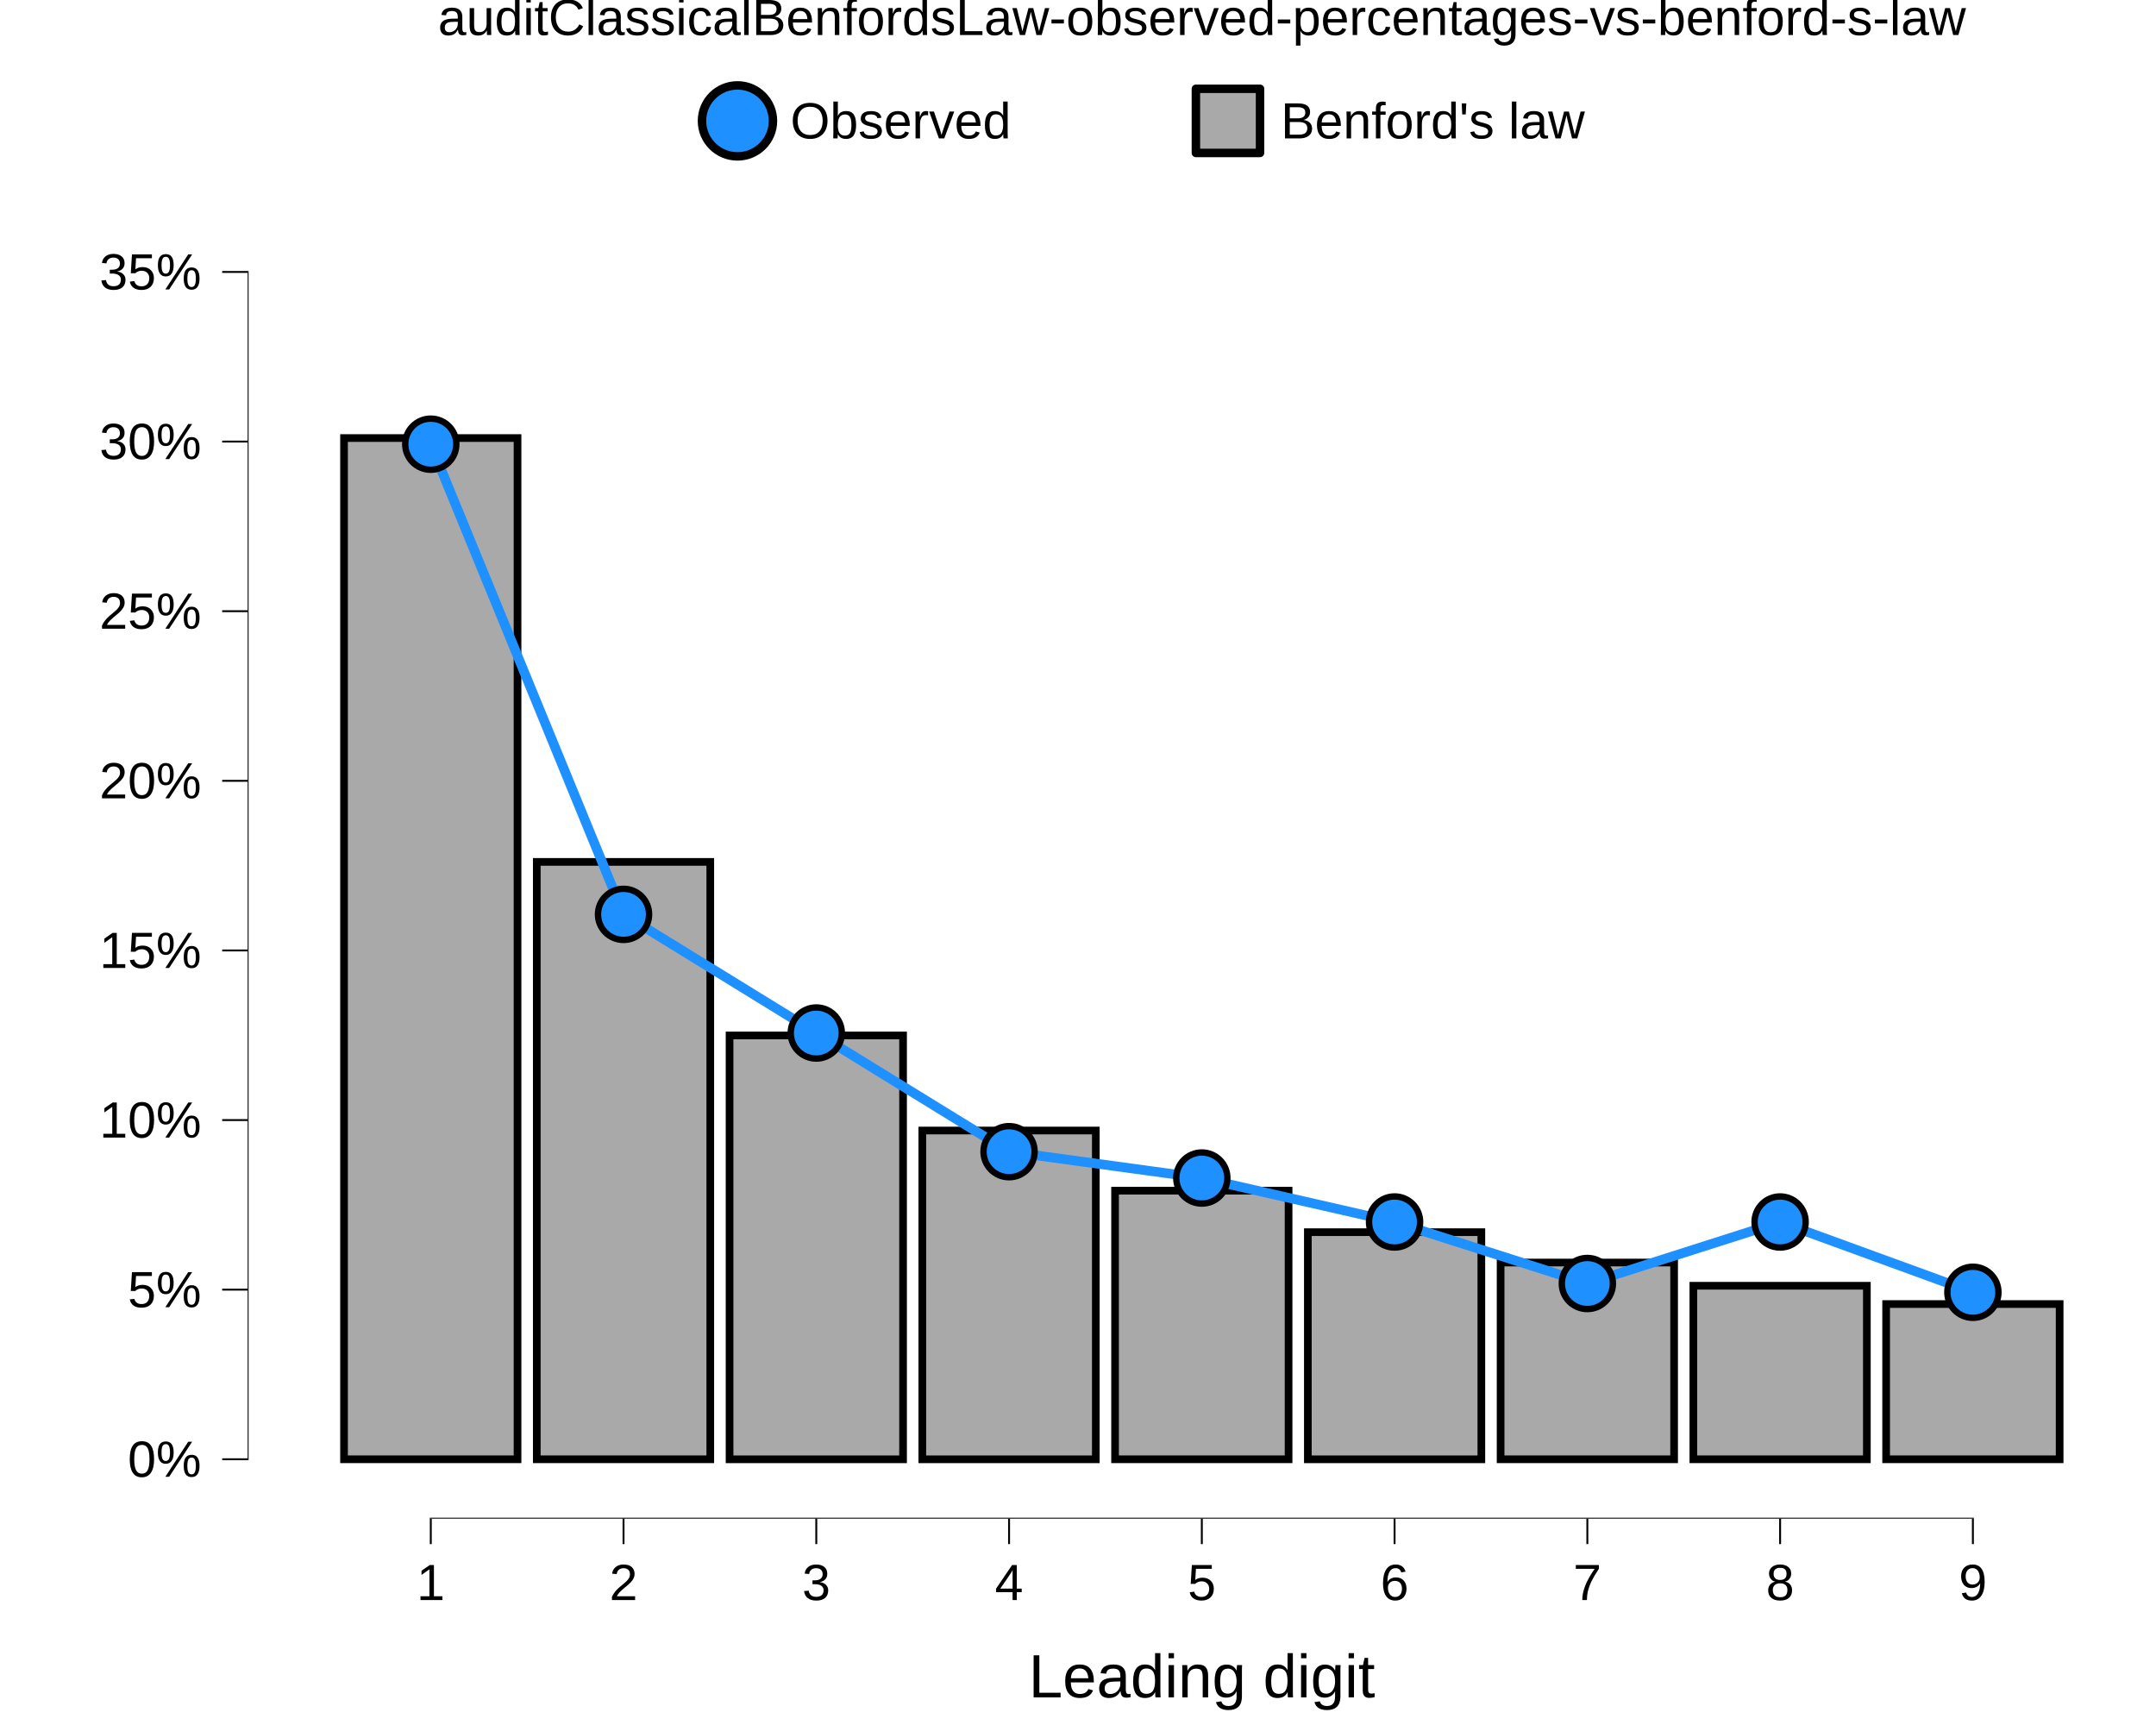
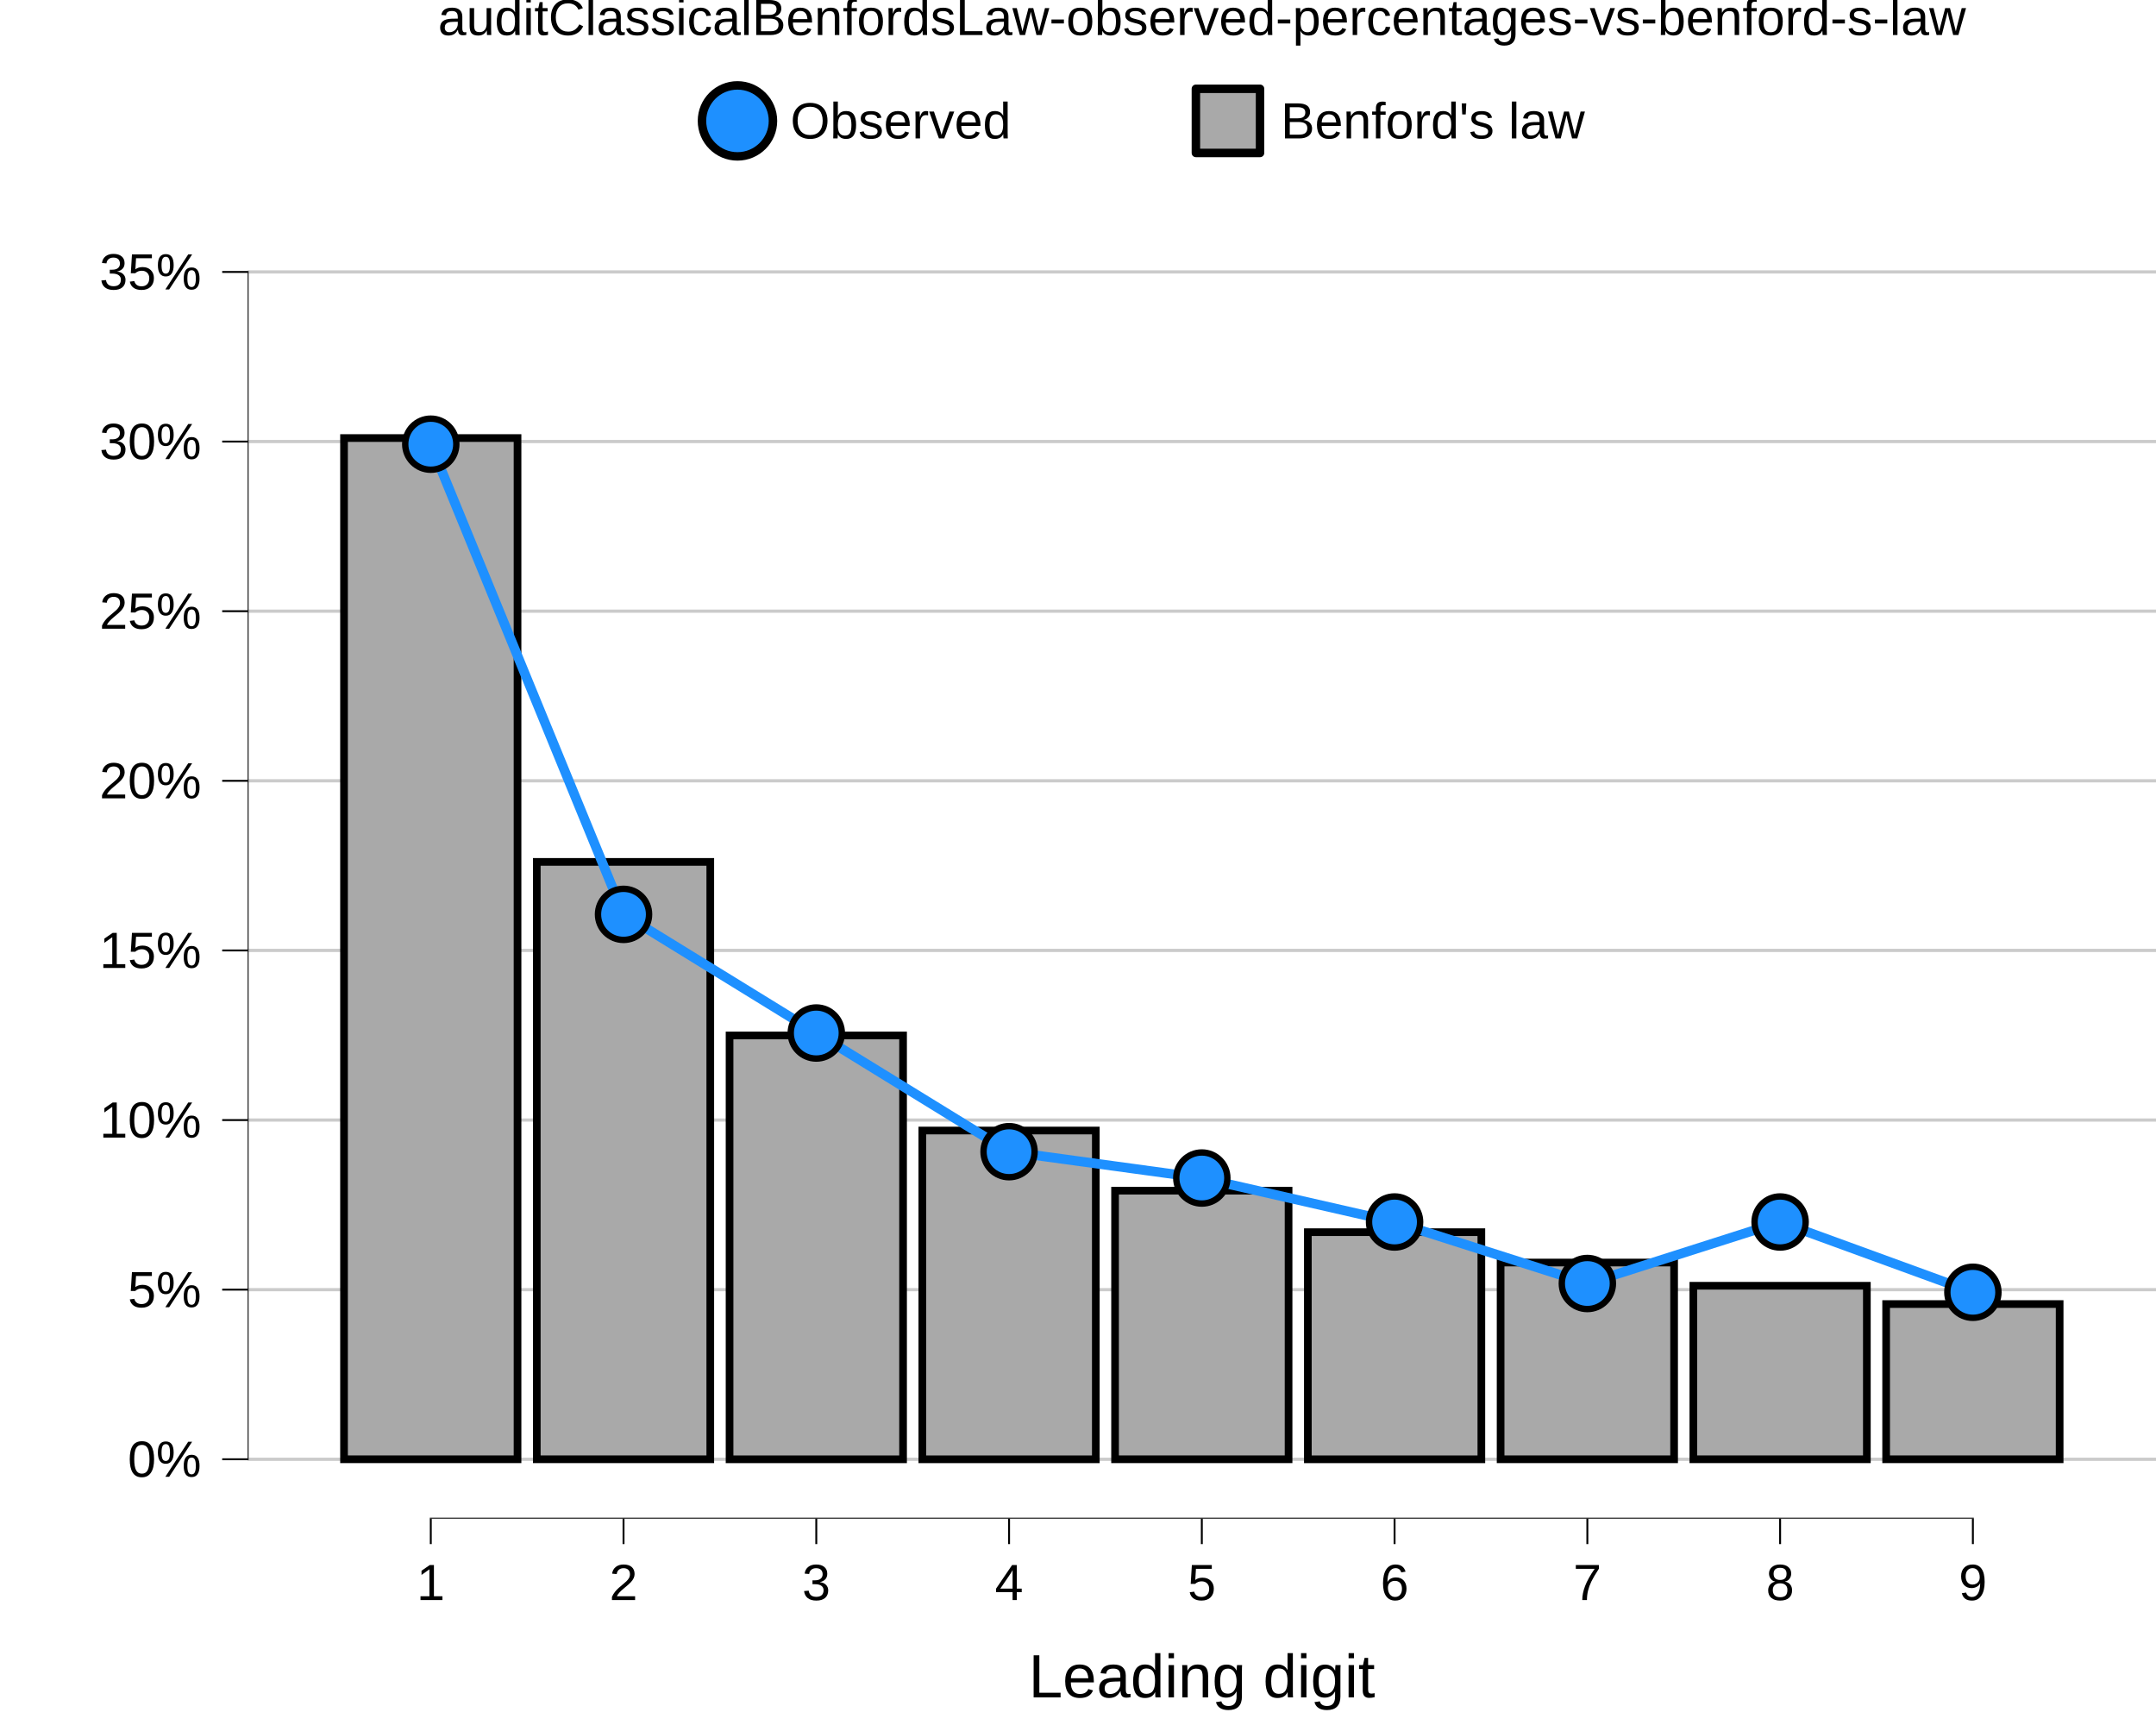
<svg xmlns="http://www.w3.org/2000/svg" viewBox="0 0 720.00 576.00">
  <defs>
    <style type="text/css">
    line, polyline, polygon, path, rect, circle {
      fill: none;
      stroke: #000000;
      stroke-linecap: round;
      stroke-linejoin: round;
      stroke-miterlimit: 10.00;
    }
  </style>
  </defs>
  <rect width="100%" height="100%" style="stroke: none; fill: #FFFFFF;" />
  <rect x="0.00" y="0.00" width="720.00" height="576.00" style="stroke-width: 10.67; stroke: none;" />
  <defs>
    <clipPath id="cpODIuNzB8NzIwLjAwfDUwNy4xMHw3MC45OA==">
      <rect x="82.70" y="70.98" width="637.30" height="436.12" />
    </clipPath>
  </defs>
  <rect x="82.70" y="70.98" width="637.30" height="436.12" style="stroke-width: 10.67; stroke: none;" clip-path="url(#cpODIuNzB8NzIwLjAwfDUwNy4xMHw3MC45OA==)" />
+   <polyline points="82.70,487.27 720.00,487.27 " style="stroke-width: 1.07; stroke: #CBCBCB;" clip-path="url(#cpODIuNzB8NzIwLjAwfDUwNy4xMHw3MC45OA==)" />
+   <polyline points="82.70,430.63 720.00,430.63 " style="stroke-width: 1.07; stroke: #CBCBCB;" clip-path="url(#cpODIuNzB8NzIwLjAwfDUwNy4xMHw3MC45OA==)" />
+   <polyline points="82.70,374.00 720.00,374.00 " style="stroke-width: 1.07; stroke: #CBCBCB;" clip-path="url(#cpODIuNzB8NzIwLjAwfDUwNy4xMHw3MC45OA==)" />
+   <polyline points="82.70,317.36 720.00,317.36 " style="stroke-width: 1.07; stroke: #CBCBCB;" clip-path="url(#cpODIuNzB8NzIwLjAwfDUwNy4xMHw3MC45OA==)" />
+   <polyline points="82.70,260.72 720.00,260.72 " style="stroke-width: 1.07; stroke: #CBCBCB;" clip-path="url(#cpODIuNzB8NzIwLjAwfDUwNy4xMHw3MC45OA==)" />
+   <polyline points="82.70,204.08 720.00,204.08 " style="stroke-width: 1.07; stroke: #CBCBCB;" clip-path="url(#cpODIuNzB8NzIwLjAwfDUwNy4xMHw3MC45OA==)" />
+   <polyline points="82.70,147.44 720.00,147.44 " style="stroke-width: 1.07; stroke: #CBCBCB;" clip-path="url(#cpODIuNzB8NzIwLjAwfDUwNy4xMHw3MC45OA==)" />
+   <polyline points="82.70,90.80 720.00,90.80 " style="stroke-width: 1.07; stroke: #CBCBCB;" clip-path="url(#cpODIuNzB8NzIwLjAwfDUwNy4xMHw3MC45OA==)" />
  <rect x="114.89" y="146.27" width="57.94" height="341.00" style="stroke-width: 2.56; stroke-linecap: square; stroke-linejoin: miter; fill: #A9A9A9;" clip-path="url(#cpODIuNzB8NzIwLjAwfDUwNy4xMHw3MC45OA==)" />
  <rect x="179.26" y="287.80" width="57.94" height="199.47" style="stroke-width: 2.56; stroke-linecap: square; stroke-linejoin: miter; fill: #A9A9A9;" clip-path="url(#cpODIuNzB8NzIwLjAwfDUwNy4xMHw3MC45OA==)" />
  <rect x="243.64" y="345.75" width="57.94" height="141.53" style="stroke-width: 2.56; stroke-linecap: square; stroke-linejoin: miter; fill: #A9A9A9;" clip-path="url(#cpODIuNzB8NzIwLjAwfDUwNy4xMHw3MC45OA==)" />
  <rect x="308.01" y="377.50" width="57.94" height="109.78" style="stroke-width: 2.56; stroke-linecap: square; stroke-linejoin: miter; fill: #A9A9A9;" clip-path="url(#cpODIuNzB8NzIwLjAwfDUwNy4xMHw3MC45OA==)" />
  <rect x="372.38" y="397.58" width="57.94" height="89.69" style="stroke-width: 2.56; stroke-linecap: square; stroke-linejoin: miter; fill: #A9A9A9;" clip-path="url(#cpODIuNzB8NzIwLjAwfDUwNy4xMHw3MC45OA==)" />
  <rect x="436.76" y="411.44" width="57.94" height="75.84" style="stroke-width: 2.56; stroke-linecap: square; stroke-linejoin: miter; fill: #A9A9A9;" clip-path="url(#cpODIuNzB8NzIwLjAwfDUwNy4xMHw3MC45OA==)" />
  <rect x="501.13" y="421.58" width="57.94" height="65.69" style="stroke-width: 2.56; stroke-linecap: square; stroke-linejoin: miter; fill: #A9A9A9;" clip-path="url(#cpODIuNzB8NzIwLjAwfDUwNy4xMHw3MC45OA==)" />
  <rect x="565.50" y="429.33" width="57.94" height="57.94" style="stroke-width: 2.56; stroke-linecap: square; stroke-linejoin: miter; fill: #A9A9A9;" clip-path="url(#cpODIuNzB8NzIwLjAwfDUwNy4xMHw3MC45OA==)" />
  <rect x="629.88" y="435.44" width="57.94" height="51.83" style="stroke-width: 2.56; stroke-linecap: square; stroke-linejoin: miter; fill: #A9A9A9;" clip-path="url(#cpODIuNzB8NzIwLjAwfDUwNy4xMHw3MC45OA==)" />
  <polyline points="143.86,148.32 208.23,305.32 272.60,344.94 336.98,384.56 401.35,393.36 465.72,408.04 530.10,428.58 594.47,408.04 658.85,431.51 " style="stroke-width: 3.20; stroke: #1E90FF; stroke-linecap: butt;" clip-path="url(#cpODIuNzB8NzIwLjAwfDUwNy4xMHw3MC45OA==)" />
  <circle cx="143.86" cy="148.32" r="6.40pt" style="stroke-width: 2.13; fill: #1E90FF;" clip-path="url(#cpODIuNzB8NzIwLjAwfDUwNy4xMHw3MC45OA==)" />
  <circle cx="208.23" cy="305.32" r="6.40pt" style="stroke-width: 2.13; fill: #1E90FF;" clip-path="url(#cpODIuNzB8NzIwLjAwfDUwNy4xMHw3MC45OA==)" />
  <circle cx="272.60" cy="344.94" r="6.40pt" style="stroke-width: 2.13; fill: #1E90FF;" clip-path="url(#cpODIuNzB8NzIwLjAwfDUwNy4xMHw3MC45OA==)" />
  <circle cx="336.98" cy="384.56" r="6.40pt" style="stroke-width: 2.13; fill: #1E90FF;" clip-path="url(#cpODIuNzB8NzIwLjAwfDUwNy4xMHw3MC45OA==)" />
  <circle cx="401.35" cy="393.36" r="6.40pt" style="stroke-width: 2.13; fill: #1E90FF;" clip-path="url(#cpODIuNzB8NzIwLjAwfDUwNy4xMHw3MC45OA==)" />
  <circle cx="465.72" cy="408.04" r="6.40pt" style="stroke-width: 2.13; fill: #1E90FF;" clip-path="url(#cpODIuNzB8NzIwLjAwfDUwNy4xMHw3MC45OA==)" />
  <circle cx="530.10" cy="428.58" r="6.40pt" style="stroke-width: 2.13; fill: #1E90FF;" clip-path="url(#cpODIuNzB8NzIwLjAwfDUwNy4xMHw3MC45OA==)" />
  <circle cx="594.47" cy="408.04" r="6.40pt" style="stroke-width: 2.13; fill: #1E90FF;" clip-path="url(#cpODIuNzB8NzIwLjAwfDUwNy4xMHw3MC45OA==)" />
  <circle cx="658.85" cy="431.51" r="6.40pt" style="stroke-width: 2.13; fill: #1E90FF;" clip-path="url(#cpODIuNzB8NzIwLjAwfDUwNy4xMHw3MC45OA==)" />
  <line x1="143.54" y1="507.10" x2="659.16" y2="507.10" style="stroke-width: 0.64; stroke-linecap: butt;" clip-path="url(#cpODIuNzB8NzIwLjAwfDUwNy4xMHw3MC45OA==)" />
  <line x1="82.70" y1="487.59" x2="82.70" y2="90.48" style="stroke-width: 0.64; stroke-linecap: butt;" clip-path="url(#cpODIuNzB8NzIwLjAwfDUwNy4xMHw3MC45OA==)" />
  <rect x="82.70" y="70.98" width="637.30" height="436.12" style="stroke-width: 0.00; stroke: none;" clip-path="url(#cpODIuNzB8NzIwLjAwfDUwNy4xMHw3MC45OA==)" />
  <defs>
    <clipPath id="cpMC4wMHw3MjAuMDB8NTc2LjAwfDAuMDA=">
      <rect x="0.00" y="0.00" width="720.00" height="576.00" />
    </clipPath>
  </defs>
  <polyline points="82.70,507.10 82.70,70.98 " style="stroke-width: 0.00; stroke: none; stroke-linecap: butt;" clip-path="url(#cpMC4wMHw3MjAuMDB8NTc2LjAwfDAuMDA=)" />
  <g clip-path="url(#cpMC4wMHw3MjAuMDB8NTc2LjAwfDAuMDA=)">
    <text x="42.66" y="493.12" style="font-size: 17.00px; font-family: Liberation Sans;" textLength="24.56px" lengthAdjust="spacingAndGlyphs">0%</text>
  </g>
  <g clip-path="url(#cpMC4wMHw3MjAuMDB8NTc2LjAwfDAuMDA=)">
    <text x="42.66" y="436.49" style="font-size: 17.00px; font-family: Liberation Sans;" textLength="24.56px" lengthAdjust="spacingAndGlyphs">5%</text>
  </g>
  <g clip-path="url(#cpMC4wMHw3MjAuMDB8NTc2LjAwfDAuMDA=)">
    <text x="33.21" y="379.85" style="font-size: 17.00px; font-family: Liberation Sans;" textLength="34.02px" lengthAdjust="spacingAndGlyphs">10%</text>
  </g>
  <g clip-path="url(#cpMC4wMHw3MjAuMDB8NTc2LjAwfDAuMDA=)">
    <text x="33.21" y="323.21" style="font-size: 17.00px; font-family: Liberation Sans;" textLength="34.02px" lengthAdjust="spacingAndGlyphs">15%</text>
  </g>
  <g clip-path="url(#cpMC4wMHw3MjAuMDB8NTc2LjAwfDAuMDA=)">
    <text x="33.21" y="266.57" style="font-size: 17.00px; font-family: Liberation Sans;" textLength="34.02px" lengthAdjust="spacingAndGlyphs">20%</text>
  </g>
  <g clip-path="url(#cpMC4wMHw3MjAuMDB8NTc2LjAwfDAuMDA=)">
    <text x="33.21" y="209.93" style="font-size: 17.00px; font-family: Liberation Sans;" textLength="34.02px" lengthAdjust="spacingAndGlyphs">25%</text>
  </g>
  <g clip-path="url(#cpMC4wMHw3MjAuMDB8NTc2LjAwfDAuMDA=)">
    <text x="33.21" y="153.29" style="font-size: 17.00px; font-family: Liberation Sans;" textLength="34.02px" lengthAdjust="spacingAndGlyphs">30%</text>
  </g>
  <g clip-path="url(#cpMC4wMHw3MjAuMDB8NTc2LjAwfDAuMDA=)">
    <text x="33.21" y="96.65" style="font-size: 17.00px; font-family: Liberation Sans;" textLength="34.02px" lengthAdjust="spacingAndGlyphs">35%</text>
  </g>
  <polyline points="74.20,487.27 82.70,487.27 " style="stroke-width: 0.64; stroke-linecap: butt;" clip-path="url(#cpMC4wMHw3MjAuMDB8NTc2LjAwfDAuMDA=)" />
  <polyline points="74.20,430.63 82.70,430.63 " style="stroke-width: 0.64; stroke-linecap: butt;" clip-path="url(#cpMC4wMHw3MjAuMDB8NTc2LjAwfDAuMDA=)" />
  <polyline points="74.20,374.00 82.70,374.00 " style="stroke-width: 0.64; stroke-linecap: butt;" clip-path="url(#cpMC4wMHw3MjAuMDB8NTc2LjAwfDAuMDA=)" />
  <polyline points="74.20,317.36 82.70,317.36 " style="stroke-width: 0.64; stroke-linecap: butt;" clip-path="url(#cpMC4wMHw3MjAuMDB8NTc2LjAwfDAuMDA=)" />
  <polyline points="74.20,260.72 82.70,260.72 " style="stroke-width: 0.64; stroke-linecap: butt;" clip-path="url(#cpMC4wMHw3MjAuMDB8NTc2LjAwfDAuMDA=)" />
  <polyline points="74.20,204.08 82.70,204.08 " style="stroke-width: 0.64; stroke-linecap: butt;" clip-path="url(#cpMC4wMHw3MjAuMDB8NTc2LjAwfDAuMDA=)" />
  <polyline points="74.20,147.44 82.70,147.44 " style="stroke-width: 0.64; stroke-linecap: butt;" clip-path="url(#cpMC4wMHw3MjAuMDB8NTc2LjAwfDAuMDA=)" />
  <polyline points="74.20,90.80 82.70,90.80 " style="stroke-width: 0.64; stroke-linecap: butt;" clip-path="url(#cpMC4wMHw3MjAuMDB8NTc2LjAwfDAuMDA=)" />
  <polyline points="82.70,507.10 720.00,507.10 " style="stroke-width: 0.00; stroke: none; stroke-linecap: butt;" clip-path="url(#cpMC4wMHw3MjAuMDB8NTc2LjAwfDAuMDA=)" />
  <polyline points="143.86,515.60 143.86,507.10 " style="stroke-width: 0.64; stroke-linecap: butt;" clip-path="url(#cpMC4wMHw3MjAuMDB8NTc2LjAwfDAuMDA=)" />
  <polyline points="208.23,515.60 208.23,507.10 " style="stroke-width: 0.64; stroke-linecap: butt;" clip-path="url(#cpMC4wMHw3MjAuMDB8NTc2LjAwfDAuMDA=)" />
  <polyline points="272.60,515.60 272.60,507.10 " style="stroke-width: 0.64; stroke-linecap: butt;" clip-path="url(#cpMC4wMHw3MjAuMDB8NTc2LjAwfDAuMDA=)" />
  <polyline points="336.98,515.60 336.98,507.10 " style="stroke-width: 0.64; stroke-linecap: butt;" clip-path="url(#cpMC4wMHw3MjAuMDB8NTc2LjAwfDAuMDA=)" />
  <polyline points="401.35,515.60 401.35,507.10 " style="stroke-width: 0.64; stroke-linecap: butt;" clip-path="url(#cpMC4wMHw3MjAuMDB8NTc2LjAwfDAuMDA=)" />
  <polyline points="465.72,515.60 465.72,507.10 " style="stroke-width: 0.64; stroke-linecap: butt;" clip-path="url(#cpMC4wMHw3MjAuMDB8NTc2LjAwfDAuMDA=)" />
  <polyline points="530.10,515.60 530.10,507.10 " style="stroke-width: 0.64; stroke-linecap: butt;" clip-path="url(#cpMC4wMHw3MjAuMDB8NTc2LjAwfDAuMDA=)" />
  <polyline points="594.47,515.60 594.47,507.10 " style="stroke-width: 0.64; stroke-linecap: butt;" clip-path="url(#cpMC4wMHw3MjAuMDB8NTc2LjAwfDAuMDA=)" />
  <polyline points="658.85,515.60 658.85,507.10 " style="stroke-width: 0.64; stroke-linecap: butt;" clip-path="url(#cpMC4wMHw3MjAuMDB8NTc2LjAwfDAuMDA=)" />
  <g clip-path="url(#cpMC4wMHw3MjAuMDB8NTc2LjAwfDAuMDA=)">
    <text x="139.13" y="534.28" style="font-size: 17.00px; font-family: Liberation Sans;" textLength="9.45px" lengthAdjust="spacingAndGlyphs">1</text>
  </g>
  <g clip-path="url(#cpMC4wMHw3MjAuMDB8NTc2LjAwfDAuMDA=)">
    <text x="203.50" y="534.28" style="font-size: 17.00px; font-family: Liberation Sans;" textLength="9.45px" lengthAdjust="spacingAndGlyphs">2</text>
  </g>
  <g clip-path="url(#cpMC4wMHw3MjAuMDB8NTc2LjAwfDAuMDA=)">
    <text x="267.88" y="534.28" style="font-size: 17.00px; font-family: Liberation Sans;" textLength="9.45px" lengthAdjust="spacingAndGlyphs">3</text>
  </g>
  <g clip-path="url(#cpMC4wMHw3MjAuMDB8NTc2LjAwfDAuMDA=)">
    <text x="332.25" y="534.28" style="font-size: 17.00px; font-family: Liberation Sans;" textLength="9.45px" lengthAdjust="spacingAndGlyphs">4</text>
  </g>
  <g clip-path="url(#cpMC4wMHw3MjAuMDB8NTc2LjAwfDAuMDA=)">
    <text x="396.62" y="534.28" style="font-size: 17.00px; font-family: Liberation Sans;" textLength="9.45px" lengthAdjust="spacingAndGlyphs">5</text>
  </g>
  <g clip-path="url(#cpMC4wMHw3MjAuMDB8NTc2LjAwfDAuMDA=)">
    <text x="461.00" y="534.28" style="font-size: 17.00px; font-family: Liberation Sans;" textLength="9.45px" lengthAdjust="spacingAndGlyphs">6</text>
  </g>
  <g clip-path="url(#cpMC4wMHw3MjAuMDB8NTc2LjAwfDAuMDA=)">
    <text x="525.37" y="534.28" style="font-size: 17.00px; font-family: Liberation Sans;" textLength="9.45px" lengthAdjust="spacingAndGlyphs">7</text>
  </g>
  <g clip-path="url(#cpMC4wMHw3MjAuMDB8NTc2LjAwfDAuMDA=)">
    <text x="589.75" y="534.28" style="font-size: 17.00px; font-family: Liberation Sans;" textLength="9.45px" lengthAdjust="spacingAndGlyphs">8</text>
  </g>
  <g clip-path="url(#cpMC4wMHw3MjAuMDB8NTc2LjAwfDAuMDA=)">
    <text x="654.12" y="534.28" style="font-size: 17.00px; font-family: Liberation Sans;" textLength="9.45px" lengthAdjust="spacingAndGlyphs">9</text>
  </g>
  <g clip-path="url(#cpMC4wMHw3MjAuMDB8NTc2LjAwfDAuMDA=)">
    <text x="343.51" y="566.78" style="font-size: 20.40px; font-family: Liberation Sans;" textLength="115.69px" lengthAdjust="spacingAndGlyphs">Leading digit</text>
  </g>
  <rect x="218.16" y="20.71" width="366.39" height="39.31" style="stroke-width: 0.75; stroke: none;" clip-path="url(#cpMC4wMHw3MjAuMDB8NTc2LjAwfDAuMDA=)" />
  <rect x="218.16" y="20.71" width="366.39" height="39.31" style="stroke-width: 10.67; stroke: none;" clip-path="url(#cpMC4wMHw3MjAuMDB8NTc2LjAwfDAuMDA=)" />
  <rect x="232.10" y="26.19" width="28.35" height="28.35" style="stroke-width: 10.67; stroke: none;" clip-path="url(#cpMC4wMHw3MjAuMDB8NTc2LjAwfDAuMDA=)" />
  <circle cx="246.28" cy="40.37" r="8.89pt" style="stroke-width: 2.83; fill: #1E90FF;" clip-path="url(#cpMC4wMHw3MjAuMDB8NTc2LjAwfDAuMDA=)" />
  <rect x="395.91" y="26.19" width="28.35" height="28.35" style="stroke-width: 10.67; stroke: none;" clip-path="url(#cpMC4wMHw3MjAuMDB8NTc2LjAwfDAuMDA=)" />
  <rect x="399.37" y="29.65" width="21.42" height="21.42" style="stroke-width: 2.83; fill: #A9A9A9;" clip-path="url(#cpMC4wMHw3MjAuMDB8NTc2LjAwfDAuMDA=)" />
  <g clip-path="url(#cpMC4wMHw3MjAuMDB8NTc2LjAwfDAuMDA=)">
    <text x="263.94" y="46.22" style="font-size: 17.00px; font-family: Liberation Sans;" textLength="73.69px" lengthAdjust="spacingAndGlyphs">Observed</text>
  </g>
  <g clip-path="url(#cpMC4wMHw3MjAuMDB8NTc2LjAwfDAuMDA=)">
    <text x="427.74" y="46.22" style="font-size: 17.00px; font-family: Liberation Sans;" textLength="101.52px" lengthAdjust="spacingAndGlyphs">Benford's law</text>
  </g>
  <g clip-path="url(#cpMC4wMHw3MjAuMDB8NTc2LjAwfDAuMDA=)">
    <text x="146.27" y="11.70" style="font-size: 17.00px; font-family: Liberation Sans;" textLength="510.17px" lengthAdjust="spacingAndGlyphs">auditClassicalBenfordsLaw-observed-percentages-vs-benford-s-law</text>
  </g>
</svg>
